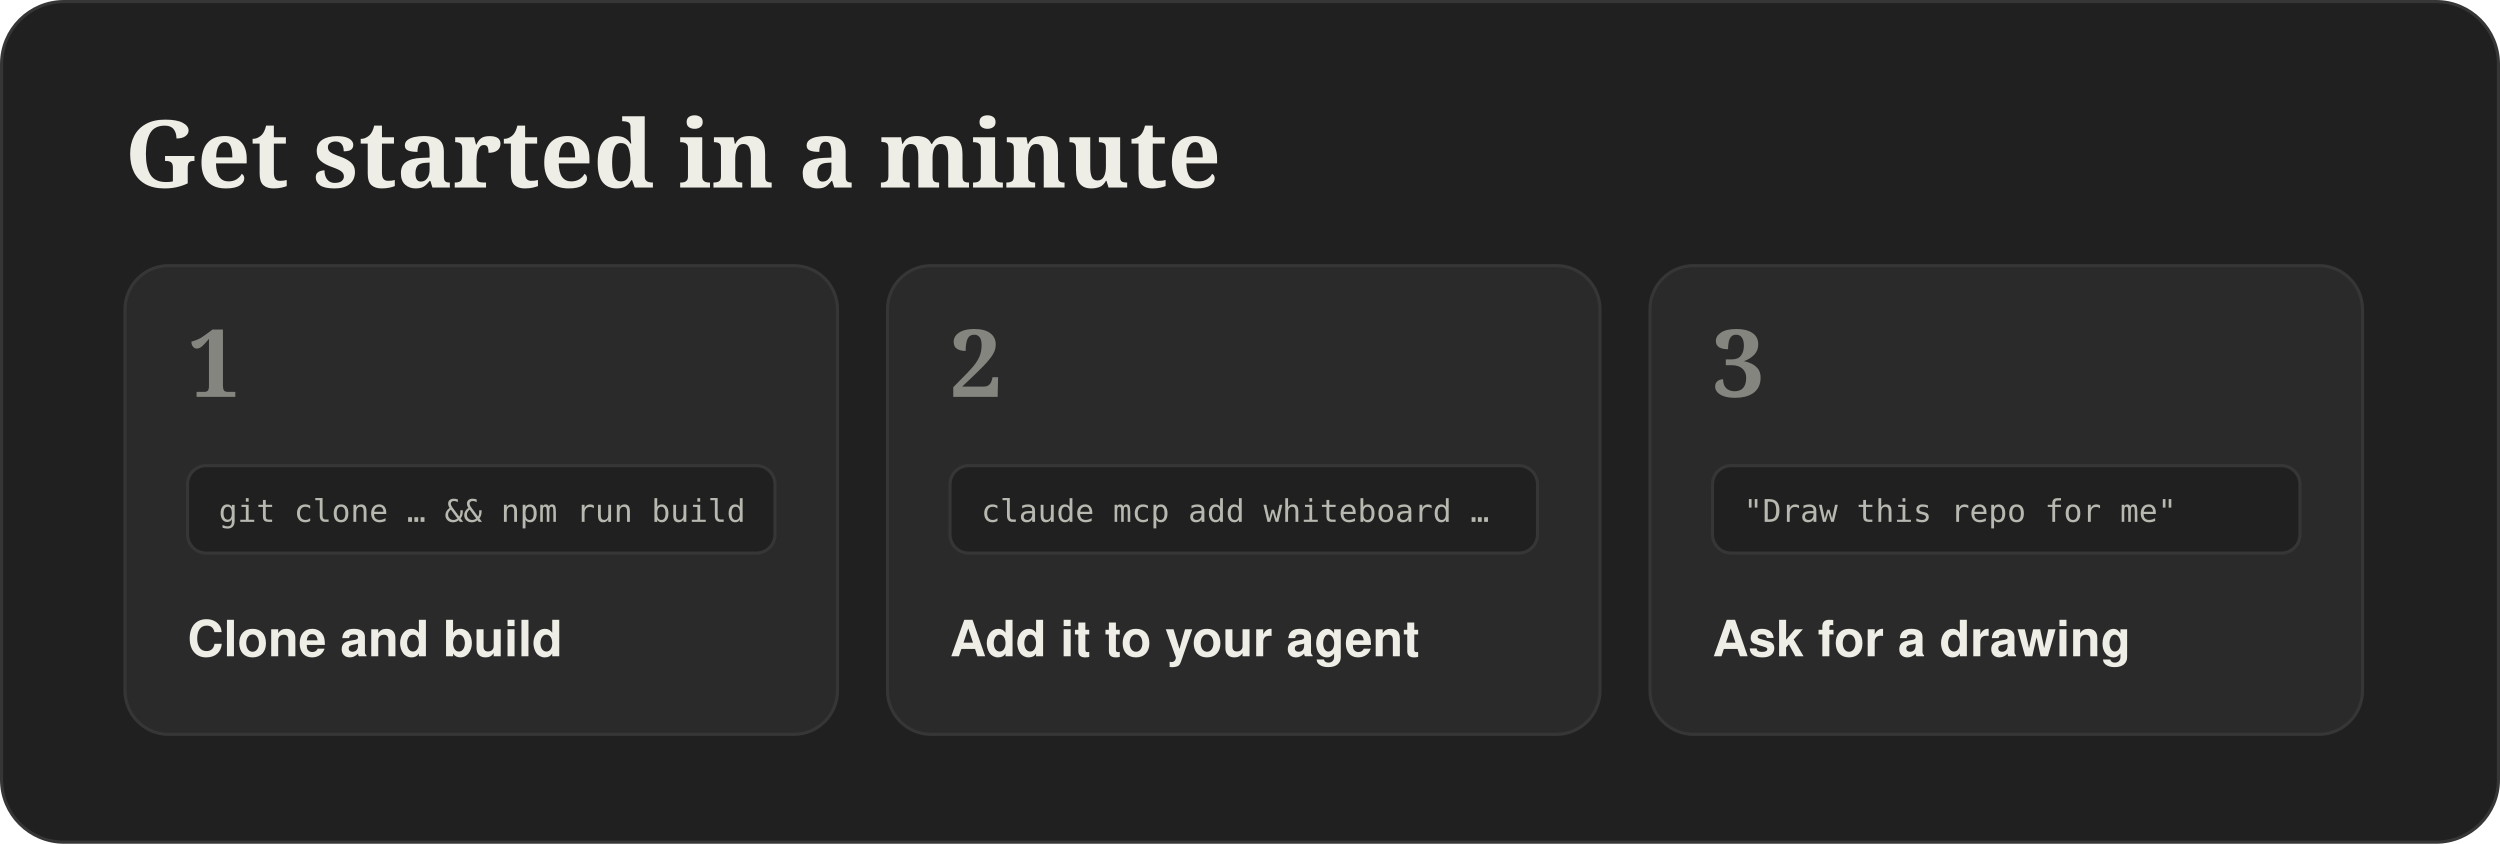
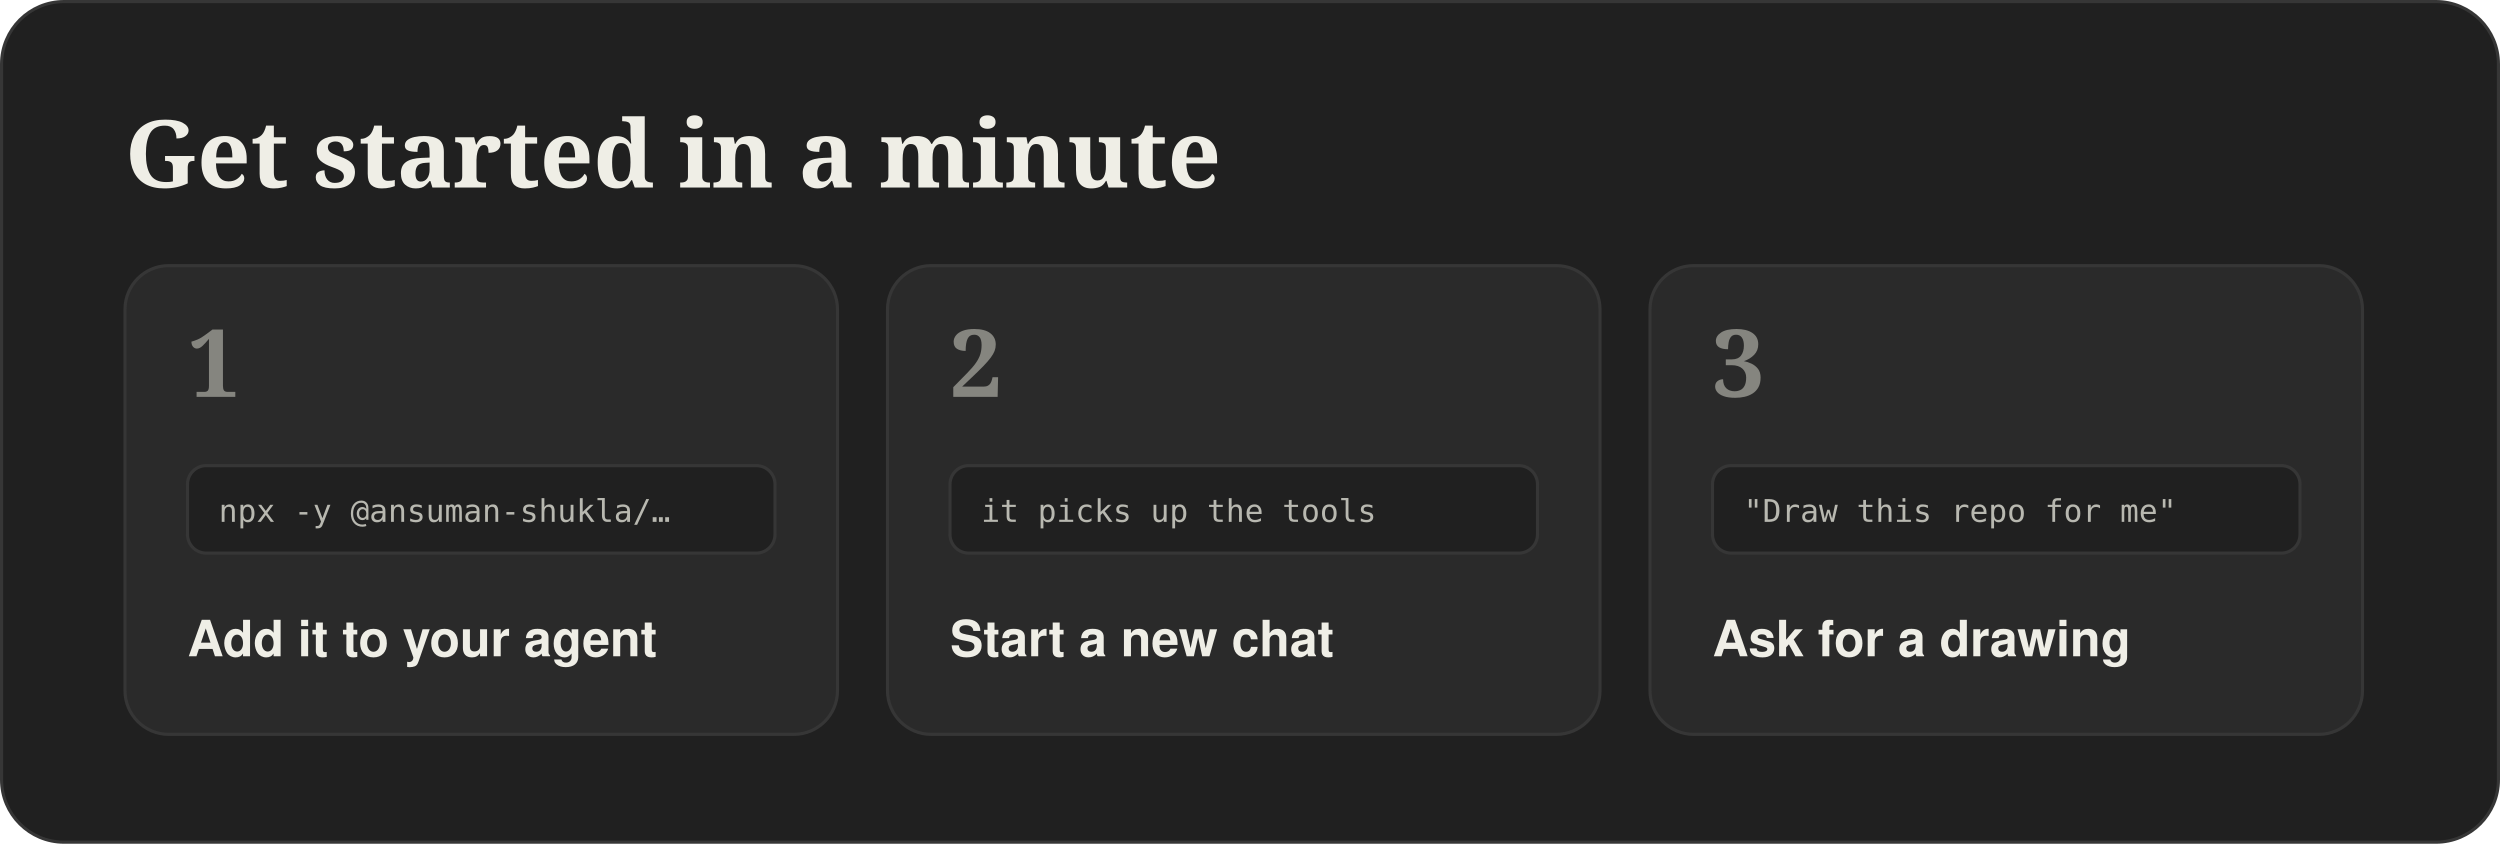
- <svg xmlns="http://www.w3.org/2000/svg" width="1600" height="540" viewBox="0 0 1600 540" role="img" aria-label="Get started in a minute: 1. Clone and build (git clone … &amp;&amp; npm run build) 2. Add it to your agent (claude mcp add whiteboard …) 3. Ask for a drawing (&quot;Draw this repo for me&quot;)">
+ <svg xmlns="http://www.w3.org/2000/svg" width="1600" height="540" viewBox="0 0 1600 540" role="img" aria-label="Get started in a minute: 1. Add it to your agent (npx -y @ansuman-shukla/…) 2. Start a new chat (it picks up the tools) 3. Ask for a drawing (&quot;Draw this repo for me&quot;)">
  <style>
.serif{font-family:'New York','Iowan Old Style',ui-serif,Georgia,serif}
.sans{font-family:-apple-system,BlinkMacSystemFont,'SF Pro Text','Segoe UI',Helvetica,Arial,sans-serif}
.mono{font-family:ui-monospace,'SF Mono',Menlo,Consolas,monospace}
</style>
  <rect x="1" y="1" width="1598" height="538" rx="40" fill="#202020" stroke="#363636" stroke-width="2" />
  <text x="80" y="120" class="serif" font-size="60" font-weight="700" fill="#efeee6" text-anchor="start">Get started in a minute</text>
  <rect x="80" y="170" width="456" height="300" rx="28" fill="#2a2a2a" stroke="#363636" stroke-width="2" />
  <text x="120" y="254" class="serif" font-size="60" font-weight="700" fill="#85857f" text-anchor="start">1</text>
  <rect x="120" y="298" width="376" height="56" rx="12" fill="#202020" stroke="#363636" stroke-width="2" />
-   <text x="140" y="334" class="mono" font-size="20" font-weight="400" fill="#b8b8b0" text-anchor="start">git clone … &amp;&amp; npm run build</text>
-   <text x="120" y="420" class="sans" font-size="32" font-weight="700" fill="#efeee6" text-anchor="start">Clone and build</text>
+   <text x="140" y="334" class="mono" font-size="20" font-weight="400" fill="#b8b8b0" text-anchor="start">npx -y @ansuman-shukla/…</text>
+   <text x="120" y="420" class="sans" font-size="32" font-weight="700" fill="#efeee6" text-anchor="start">Add it to your agent</text>
  <rect x="568" y="170" width="456" height="300" rx="28" fill="#2a2a2a" stroke="#363636" stroke-width="2" />
  <text x="608" y="254" class="serif" font-size="60" font-weight="700" fill="#85857f" text-anchor="start">2</text>
  <rect x="608" y="298" width="376" height="56" rx="12" fill="#202020" stroke="#363636" stroke-width="2" />
-   <text x="628" y="334" class="mono" font-size="20" font-weight="400" fill="#b8b8b0" text-anchor="start">claude mcp add whiteboard …</text>
-   <text x="608" y="420" class="sans" font-size="32" font-weight="700" fill="#efeee6" text-anchor="start">Add it to your agent</text>
+   <text x="628" y="334" class="mono" font-size="20" font-weight="400" fill="#b8b8b0" text-anchor="start">it picks up the tools</text>
+   <text x="608" y="420" class="sans" font-size="32" font-weight="700" fill="#efeee6" text-anchor="start">Start a new chat</text>
  <rect x="1056" y="170" width="456" height="300" rx="28" fill="#2a2a2a" stroke="#363636" stroke-width="2" />
  <text x="1096" y="254" class="serif" font-size="60" font-weight="700" fill="#85857f" text-anchor="start">3</text>
  <rect x="1096" y="298" width="376" height="56" rx="12" fill="#202020" stroke="#363636" stroke-width="2" />
  <text x="1116" y="334" class="mono" font-size="20" font-weight="400" fill="#b8b8b0" text-anchor="start">"Draw this repo for me"</text>
  <text x="1096" y="420" class="sans" font-size="32" font-weight="700" fill="#efeee6" text-anchor="start">Ask for a drawing</text>
</svg>
